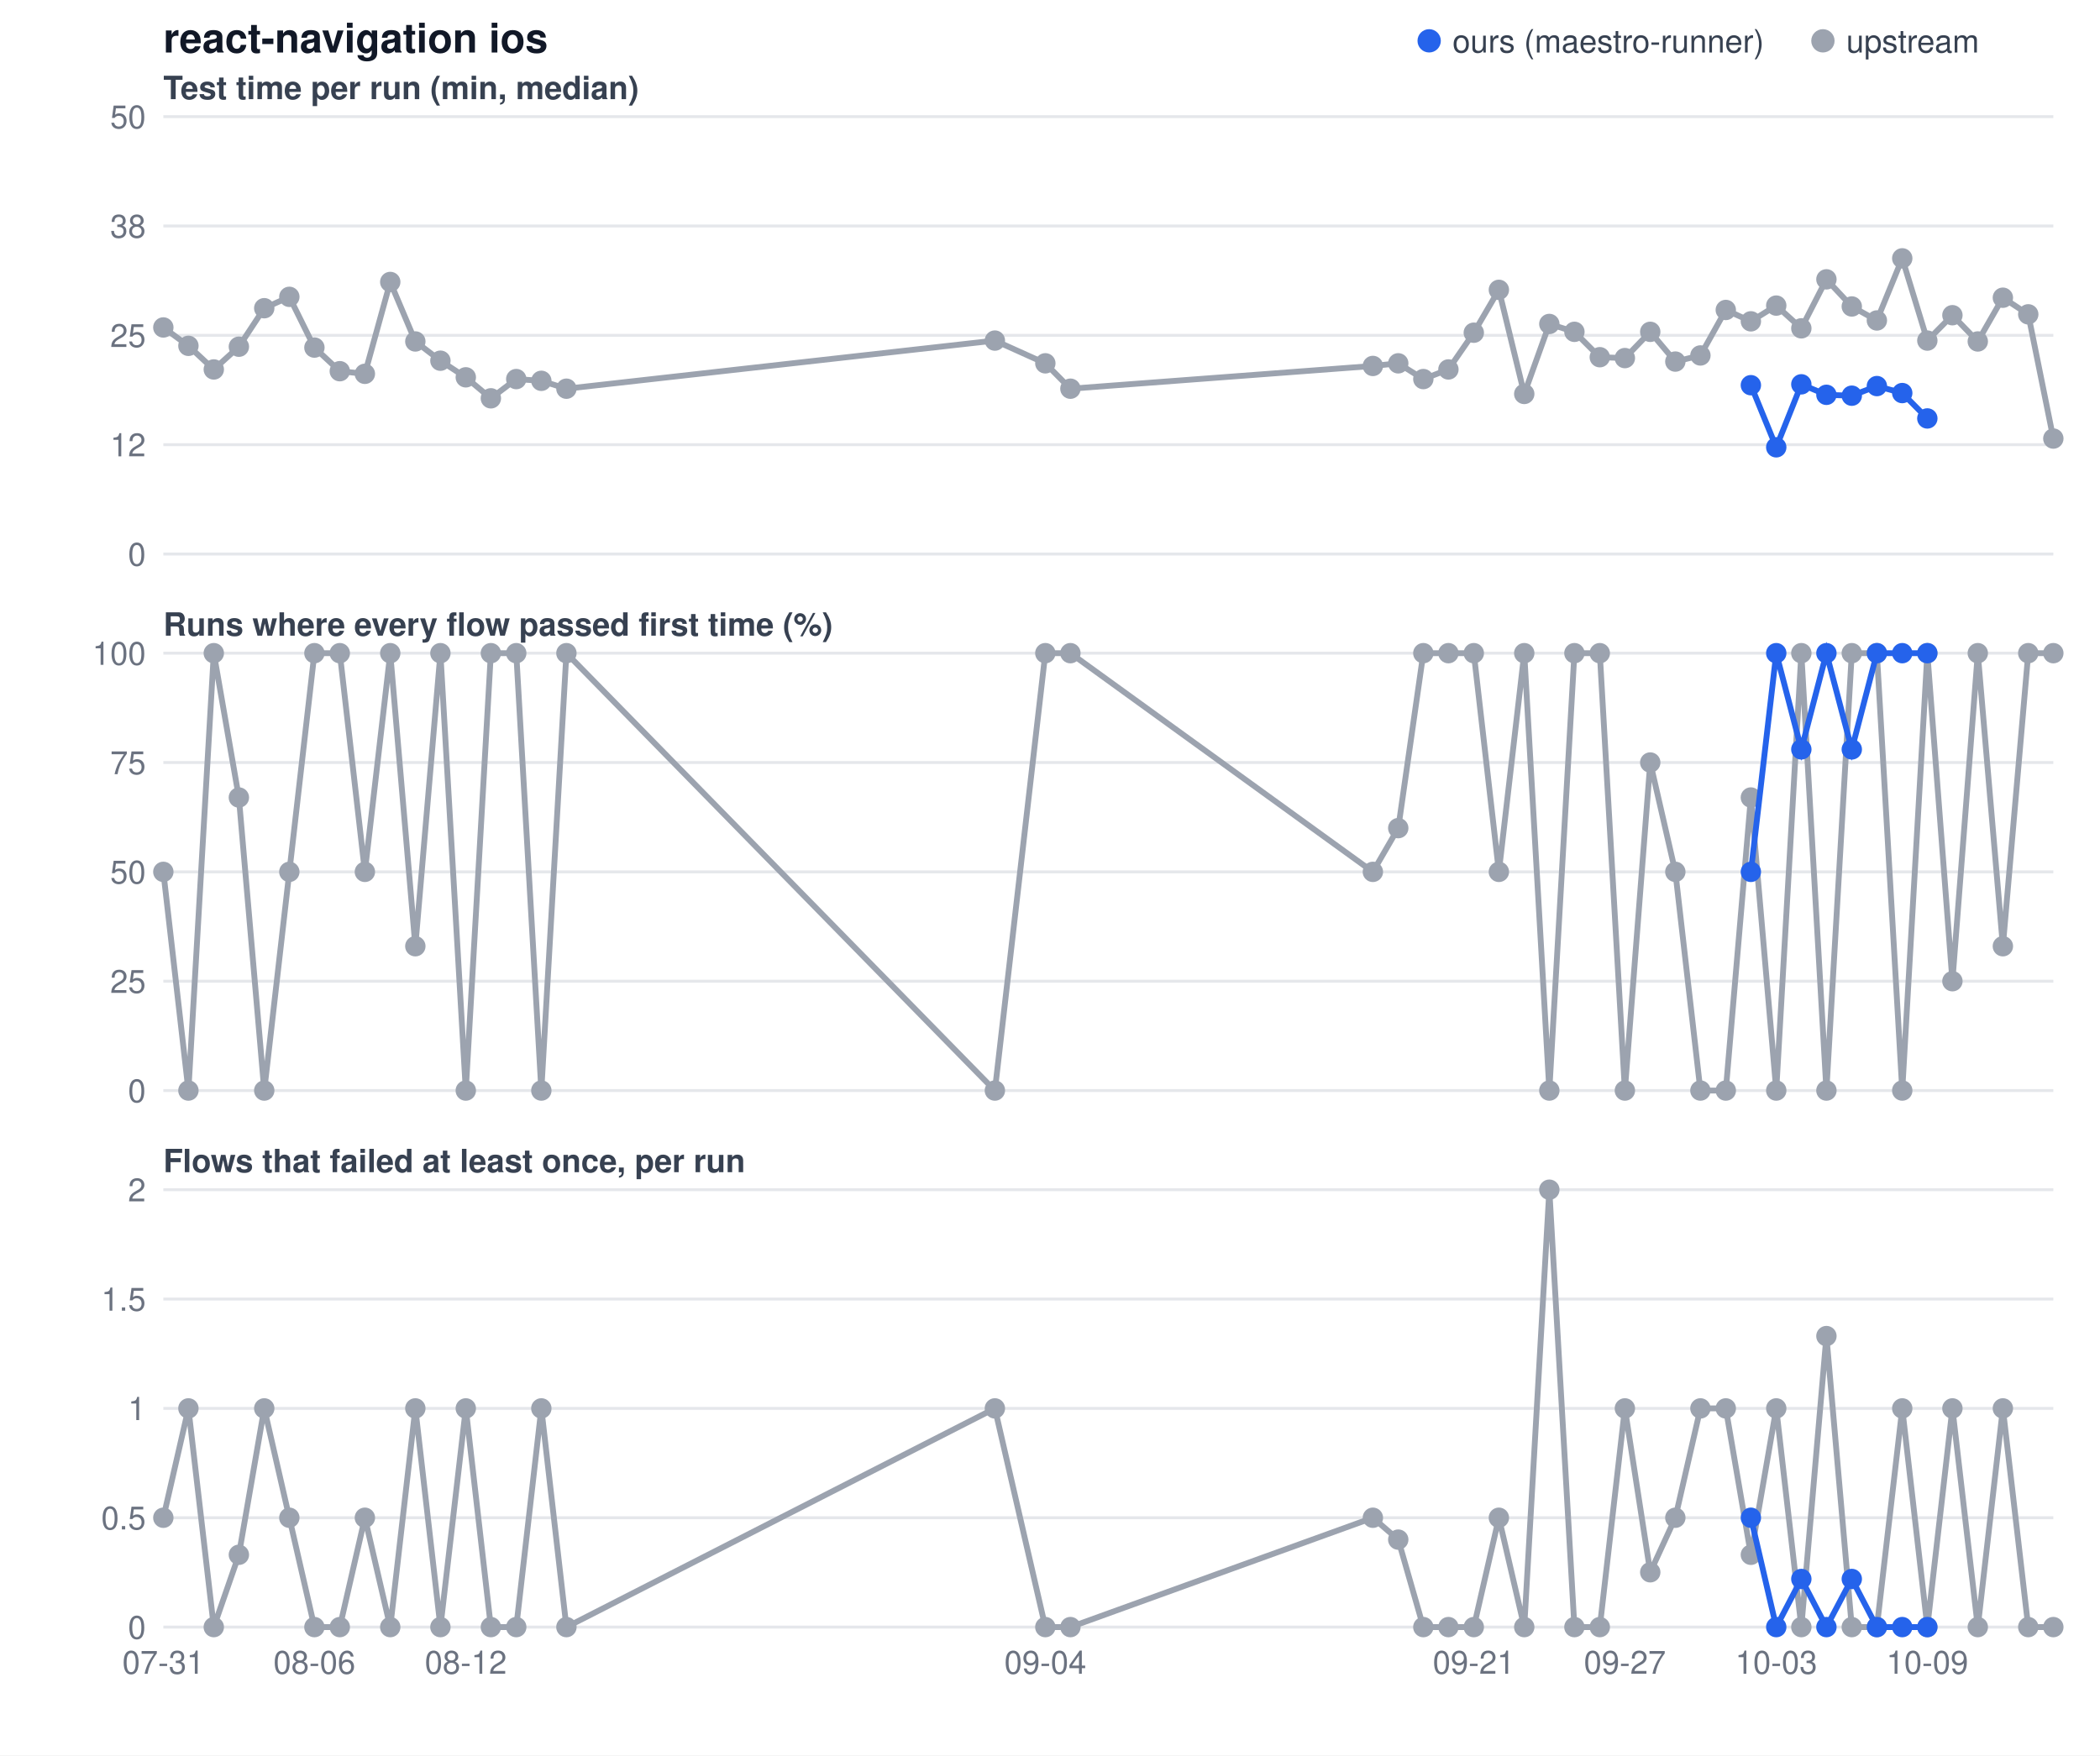
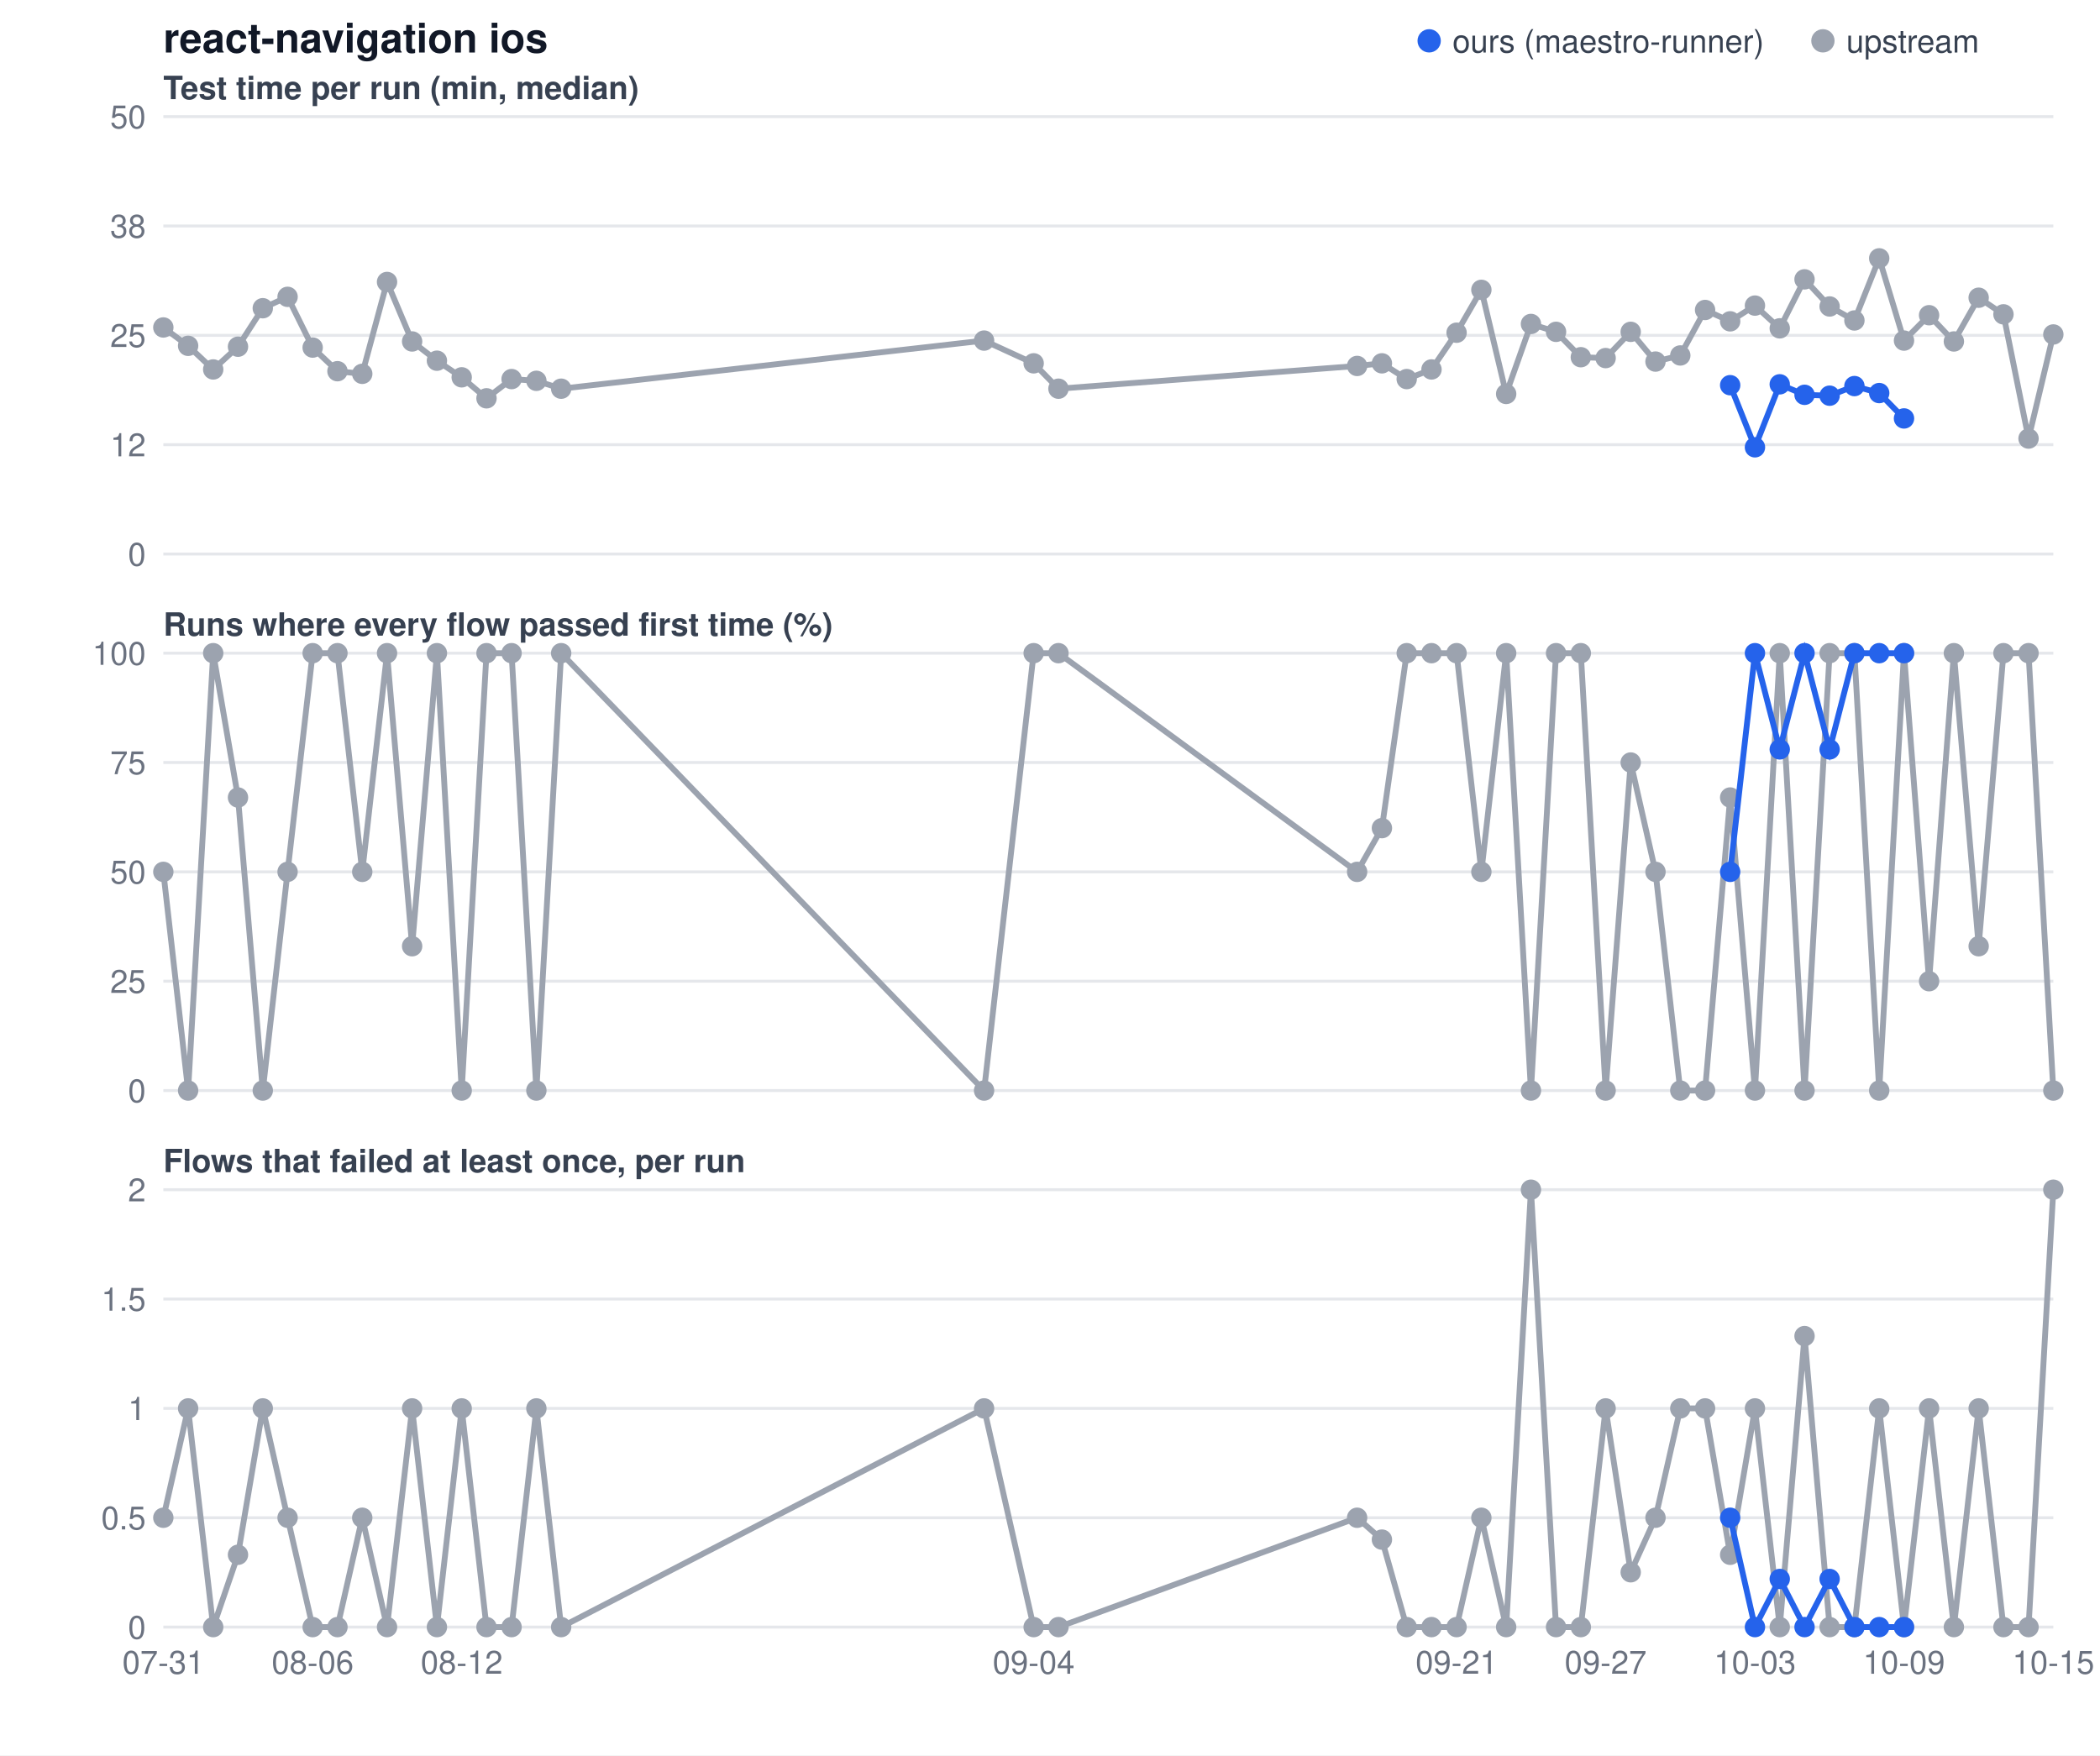
<svg xmlns="http://www.w3.org/2000/svg" width="720" height="602" font-family="-apple-system,Segoe UI,Helvetica,Arial,sans-serif" font-size="11">
  <rect width="100%" height="100%" fill="#ffffff" />
  <text x="56" y="18" font-size="14" font-weight="600" fill="#111827">react-navigation ios</text>
  <circle cx="490" cy="14" r="4" fill="#2563eb" />
  <text x="498" y="18" fill="#374151">ours (maestro-runner)</text>
  <circle cx="625" cy="14" r="4" fill="#9ca3af" />
  <text x="633" y="18" fill="#374151">upstream</text>
  <text x="56" y="34" fill="#374151" font-weight="600">Test time per run (min, median)</text>
  <line x1="56" x2="704" y1="190.0" y2="190.0" stroke="#e5e7eb" />
  <text x="50" y="194.0" text-anchor="end" fill="#6b7280">0</text>
  <line x1="56" x2="704" y1="152.5" y2="152.5" stroke="#e5e7eb" />
  <text x="50" y="156.5" text-anchor="end" fill="#6b7280">12</text>
  <line x1="56" x2="704" y1="115.0" y2="115.0" stroke="#e5e7eb" />
  <text x="50" y="119.0" text-anchor="end" fill="#6b7280">25</text>
  <line x1="56" x2="704" y1="77.5" y2="77.5" stroke="#e5e7eb" />
  <text x="50" y="81.5" text-anchor="end" fill="#6b7280">38</text>
  <line x1="56" x2="704" y1="40.0" y2="40.0" stroke="#e5e7eb" />
  <text x="50" y="44.0" text-anchor="end" fill="#6b7280">50</text>
-   <polyline fill="none" stroke="#9ca3af" stroke-width="2" points="56.0,112.3 64.6,118.6 73.3,126.7 81.9,118.9 90.6,105.7 99.2,101.8 107.8,119.2 116.5,127.3 125.1,128.2 133.8,96.7 142.4,117.1 151.0,123.7 159.7,129.4 168.3,136.6 177.0,130.0 185.6,130.6 194.2,133.3 341.1,116.8 358.4,124.6 367.0,133.3 470.7,125.5 479.4,124.6 488.0,130.0 496.6,126.7 505.3,114.1 513.9,99.4 522.6,135.1 531.2,111.1 539.8,113.8 548.5,122.5 557.1,122.8 565.8,113.8 574.4,124.0 583.0,121.9 591.7,106.3 600.3,110.2 609.0,104.8 617.6,112.6 626.2,95.8 634.9,105.1 643.5,109.9 652.2,88.6 660.8,116.8 669.4,108.1 678.1,117.1 686.7,102.1 695.4,107.8 704.0,150.4" />
+   <polyline fill="none" stroke="#9ca3af" stroke-width="2" points="56.0,112.3 64.5,118.6 73.1,126.7 81.6,118.9 90.1,105.7 98.6,101.8 107.2,119.2 115.7,127.3 124.2,128.2 132.7,96.7 141.3,117.1 149.8,123.7 158.3,129.4 166.8,136.6 175.4,130.0 183.9,130.6 192.4,133.3 337.4,116.8 354.4,124.6 362.9,133.3 465.3,125.5 473.8,124.6 482.3,130.0 490.8,126.7 499.4,114.1 507.9,99.4 516.4,135.1 524.9,111.1 533.5,113.8 542.0,122.5 550.5,122.8 559.1,113.8 567.6,124.0 576.1,121.9 584.6,106.3 593.2,110.2 601.7,104.8 610.2,112.6 618.7,95.8 627.3,105.1 635.8,109.9 644.3,88.6 652.8,116.8 661.4,108.1 669.9,117.1 678.4,102.1 686.9,107.8 695.5,150.4 704.0,114.7" />
  <circle cx="56.0" cy="112.3" r="3.5" fill="#9ca3af" />
-   <circle cx="64.6" cy="118.6" r="3.5" fill="#9ca3af" />
-   <circle cx="73.3" cy="126.7" r="3.5" fill="#9ca3af" />
-   <circle cx="81.9" cy="118.9" r="3.5" fill="#9ca3af" />
-   <circle cx="90.6" cy="105.7" r="3.5" fill="#9ca3af" />
-   <circle cx="99.2" cy="101.8" r="3.5" fill="#9ca3af" />
-   <circle cx="107.8" cy="119.2" r="3.5" fill="#9ca3af" />
-   <circle cx="116.5" cy="127.3" r="3.5" fill="#9ca3af" />
-   <circle cx="125.1" cy="128.2" r="3.5" fill="#9ca3af" />
-   <circle cx="133.8" cy="96.7" r="3.5" fill="#9ca3af" />
-   <circle cx="142.4" cy="117.1" r="3.5" fill="#9ca3af" />
-   <circle cx="151.0" cy="123.7" r="3.5" fill="#9ca3af" />
-   <circle cx="159.7" cy="129.4" r="3.5" fill="#9ca3af" />
-   <circle cx="168.3" cy="136.6" r="3.5" fill="#9ca3af" />
-   <circle cx="177.0" cy="130.0" r="3.5" fill="#9ca3af" />
-   <circle cx="185.6" cy="130.6" r="3.5" fill="#9ca3af" />
-   <circle cx="194.2" cy="133.3" r="3.5" fill="#9ca3af" />
-   <circle cx="341.1" cy="116.8" r="3.5" fill="#9ca3af" />
-   <circle cx="358.4" cy="124.6" r="3.5" fill="#9ca3af" />
-   <circle cx="367.0" cy="133.3" r="3.5" fill="#9ca3af" />
-   <circle cx="470.7" cy="125.5" r="3.5" fill="#9ca3af" />
-   <circle cx="479.4" cy="124.6" r="3.5" fill="#9ca3af" />
-   <circle cx="488.0" cy="130.0" r="3.5" fill="#9ca3af" />
-   <circle cx="496.6" cy="126.7" r="3.5" fill="#9ca3af" />
-   <circle cx="505.3" cy="114.1" r="3.5" fill="#9ca3af" />
-   <circle cx="513.9" cy="99.4" r="3.5" fill="#9ca3af" />
-   <circle cx="522.6" cy="135.1" r="3.5" fill="#9ca3af" />
-   <circle cx="531.2" cy="111.1" r="3.5" fill="#9ca3af" />
-   <circle cx="539.8" cy="113.8" r="3.5" fill="#9ca3af" />
-   <circle cx="548.5" cy="122.5" r="3.5" fill="#9ca3af" />
-   <circle cx="557.1" cy="122.8" r="3.5" fill="#9ca3af" />
-   <circle cx="565.8" cy="113.8" r="3.5" fill="#9ca3af" />
-   <circle cx="574.4" cy="124.0" r="3.5" fill="#9ca3af" />
-   <circle cx="583.0" cy="121.9" r="3.5" fill="#9ca3af" />
-   <circle cx="591.7" cy="106.3" r="3.5" fill="#9ca3af" />
-   <circle cx="600.3" cy="110.2" r="3.5" fill="#9ca3af" />
-   <circle cx="609.0" cy="104.8" r="3.5" fill="#9ca3af" />
-   <circle cx="617.6" cy="112.6" r="3.5" fill="#9ca3af" />
-   <circle cx="626.2" cy="95.8" r="3.5" fill="#9ca3af" />
-   <circle cx="634.9" cy="105.1" r="3.5" fill="#9ca3af" />
-   <circle cx="643.5" cy="109.9" r="3.5" fill="#9ca3af" />
-   <circle cx="652.2" cy="88.6" r="3.5" fill="#9ca3af" />
-   <circle cx="660.8" cy="116.8" r="3.5" fill="#9ca3af" />
-   <circle cx="669.4" cy="108.1" r="3.5" fill="#9ca3af" />
-   <circle cx="678.1" cy="117.1" r="3.5" fill="#9ca3af" />
-   <circle cx="686.7" cy="102.1" r="3.5" fill="#9ca3af" />
-   <circle cx="695.4" cy="107.8" r="3.5" fill="#9ca3af" />
-   <circle cx="704.0" cy="150.4" r="3.5" fill="#9ca3af" />
-   <polyline fill="none" stroke="#2563eb" stroke-width="2" points="600.3,132.1 609.0,153.4 617.6,131.8 626.2,135.4 634.9,135.7 643.5,132.4 652.2,134.8 660.8,143.5" />
-   <circle cx="600.3" cy="132.1" r="3.5" fill="#2563eb" />
-   <circle cx="609.0" cy="153.4" r="3.5" fill="#2563eb" />
-   <circle cx="617.6" cy="131.8" r="3.5" fill="#2563eb" />
-   <circle cx="626.2" cy="135.4" r="3.5" fill="#2563eb" />
-   <circle cx="634.9" cy="135.7" r="3.5" fill="#2563eb" />
-   <circle cx="643.5" cy="132.4" r="3.5" fill="#2563eb" />
-   <circle cx="652.2" cy="134.8" r="3.5" fill="#2563eb" />
-   <circle cx="660.8" cy="143.5" r="3.5" fill="#2563eb" />
+   <circle cx="64.5" cy="118.6" r="3.5" fill="#9ca3af" />
+   <circle cx="73.1" cy="126.7" r="3.5" fill="#9ca3af" />
+   <circle cx="81.6" cy="118.9" r="3.5" fill="#9ca3af" />
+   <circle cx="90.1" cy="105.7" r="3.5" fill="#9ca3af" />
+   <circle cx="98.6" cy="101.8" r="3.5" fill="#9ca3af" />
+   <circle cx="107.2" cy="119.2" r="3.5" fill="#9ca3af" />
+   <circle cx="115.7" cy="127.3" r="3.5" fill="#9ca3af" />
+   <circle cx="124.2" cy="128.2" r="3.5" fill="#9ca3af" />
+   <circle cx="132.7" cy="96.7" r="3.5" fill="#9ca3af" />
+   <circle cx="141.3" cy="117.1" r="3.5" fill="#9ca3af" />
+   <circle cx="149.8" cy="123.7" r="3.5" fill="#9ca3af" />
+   <circle cx="158.3" cy="129.4" r="3.5" fill="#9ca3af" />
+   <circle cx="166.8" cy="136.6" r="3.5" fill="#9ca3af" />
+   <circle cx="175.4" cy="130.0" r="3.5" fill="#9ca3af" />
+   <circle cx="183.9" cy="130.6" r="3.5" fill="#9ca3af" />
+   <circle cx="192.4" cy="133.3" r="3.5" fill="#9ca3af" />
+   <circle cx="337.4" cy="116.8" r="3.5" fill="#9ca3af" />
+   <circle cx="354.4" cy="124.6" r="3.5" fill="#9ca3af" />
+   <circle cx="362.9" cy="133.3" r="3.5" fill="#9ca3af" />
+   <circle cx="465.3" cy="125.5" r="3.5" fill="#9ca3af" />
+   <circle cx="473.8" cy="124.6" r="3.5" fill="#9ca3af" />
+   <circle cx="482.3" cy="130.0" r="3.5" fill="#9ca3af" />
+   <circle cx="490.8" cy="126.7" r="3.5" fill="#9ca3af" />
+   <circle cx="499.4" cy="114.1" r="3.5" fill="#9ca3af" />
+   <circle cx="507.9" cy="99.4" r="3.5" fill="#9ca3af" />
+   <circle cx="516.4" cy="135.1" r="3.5" fill="#9ca3af" />
+   <circle cx="524.9" cy="111.1" r="3.5" fill="#9ca3af" />
+   <circle cx="533.5" cy="113.8" r="3.5" fill="#9ca3af" />
+   <circle cx="542.0" cy="122.5" r="3.5" fill="#9ca3af" />
+   <circle cx="550.5" cy="122.8" r="3.5" fill="#9ca3af" />
+   <circle cx="559.1" cy="113.8" r="3.5" fill="#9ca3af" />
+   <circle cx="567.6" cy="124.0" r="3.5" fill="#9ca3af" />
+   <circle cx="576.1" cy="121.9" r="3.5" fill="#9ca3af" />
+   <circle cx="584.6" cy="106.3" r="3.5" fill="#9ca3af" />
+   <circle cx="593.2" cy="110.2" r="3.5" fill="#9ca3af" />
+   <circle cx="601.7" cy="104.8" r="3.5" fill="#9ca3af" />
+   <circle cx="610.2" cy="112.6" r="3.5" fill="#9ca3af" />
+   <circle cx="618.7" cy="95.8" r="3.5" fill="#9ca3af" />
+   <circle cx="627.3" cy="105.1" r="3.5" fill="#9ca3af" />
+   <circle cx="635.8" cy="109.9" r="3.5" fill="#9ca3af" />
+   <circle cx="644.3" cy="88.6" r="3.5" fill="#9ca3af" />
+   <circle cx="652.8" cy="116.8" r="3.5" fill="#9ca3af" />
+   <circle cx="661.4" cy="108.1" r="3.5" fill="#9ca3af" />
+   <circle cx="669.9" cy="117.1" r="3.5" fill="#9ca3af" />
+   <circle cx="678.4" cy="102.1" r="3.5" fill="#9ca3af" />
+   <circle cx="686.9" cy="107.8" r="3.5" fill="#9ca3af" />
+   <circle cx="695.5" cy="150.4" r="3.5" fill="#9ca3af" />
+   <circle cx="704.0" cy="114.7" r="3.5" fill="#9ca3af" />
+   <polyline fill="none" stroke="#2563eb" stroke-width="2" points="593.2,132.1 601.7,153.4 610.2,131.8 618.7,135.4 627.3,135.7 635.8,132.4 644.3,134.8 652.8,143.5" />
+   <circle cx="593.2" cy="132.1" r="3.5" fill="#2563eb" />
+   <circle cx="601.7" cy="153.4" r="3.5" fill="#2563eb" />
+   <circle cx="610.2" cy="131.8" r="3.5" fill="#2563eb" />
+   <circle cx="618.7" cy="135.4" r="3.5" fill="#2563eb" />
+   <circle cx="627.3" cy="135.7" r="3.5" fill="#2563eb" />
+   <circle cx="635.8" cy="132.4" r="3.5" fill="#2563eb" />
+   <circle cx="644.3" cy="134.8" r="3.5" fill="#2563eb" />
+   <circle cx="652.8" cy="143.5" r="3.5" fill="#2563eb" />
  <text x="56" y="218" fill="#374151" font-weight="600">Runs where every flow passed first time (%)</text>
  <line x1="56" x2="704" y1="374.0" y2="374.0" stroke="#e5e7eb" />
  <text x="50" y="378.0" text-anchor="end" fill="#6b7280">0</text>
  <line x1="56" x2="704" y1="336.5" y2="336.5" stroke="#e5e7eb" />
  <text x="50" y="340.5" text-anchor="end" fill="#6b7280">25</text>
  <line x1="56" x2="704" y1="299.0" y2="299.0" stroke="#e5e7eb" />
  <text x="50" y="303.0" text-anchor="end" fill="#6b7280">50</text>
  <line x1="56" x2="704" y1="261.5" y2="261.5" stroke="#e5e7eb" />
  <text x="50" y="265.5" text-anchor="end" fill="#6b7280">75</text>
  <line x1="56" x2="704" y1="224.0" y2="224.0" stroke="#e5e7eb" />
  <text x="50" y="228.0" text-anchor="end" fill="#6b7280">100</text>
-   <polyline fill="none" stroke="#9ca3af" stroke-width="2" points="56.0,299.0 64.6,374.0 73.3,224.0 81.9,273.5 90.6,374.0 99.2,299.0 107.8,224.0 116.5,224.0 125.1,299.0 133.8,224.0 142.4,324.5 151.0,224.0 159.7,374.0 168.3,224.0 177.0,224.0 185.6,374.0 194.2,224.0 341.1,374.0 358.4,224.0 367.0,224.0 470.7,299.0 479.4,284.0 488.0,224.0 496.6,224.0 505.3,224.0 513.9,299.0 522.6,224.0 531.2,374.0 539.8,224.0 548.5,224.0 557.1,374.0 565.8,261.5 574.4,299.0 583.0,374.0 591.7,374.0 600.3,273.5 609.0,374.0 617.6,224.0 626.2,374.0 634.9,224.0 643.5,224.0 652.2,374.0 660.8,224.0 669.4,336.5 678.1,224.0 686.7,324.5 695.4,224.0 704.0,224.0" />
+   <polyline fill="none" stroke="#9ca3af" stroke-width="2" points="56.0,299.0 64.5,374.0 73.1,224.0 81.6,273.5 90.1,374.0 98.6,299.0 107.2,224.0 115.7,224.0 124.2,299.0 132.7,224.0 141.3,324.5 149.8,224.0 158.3,374.0 166.8,224.0 175.4,224.0 183.9,374.0 192.4,224.0 337.4,374.0 354.4,224.0 362.9,224.0 465.3,299.0 473.8,284.0 482.3,224.0 490.8,224.0 499.4,224.0 507.9,299.0 516.4,224.0 524.9,374.0 533.5,224.0 542.0,224.0 550.5,374.0 559.1,261.5 567.6,299.0 576.1,374.0 584.6,374.0 593.2,273.5 601.7,374.0 610.2,224.0 618.7,374.0 627.3,224.0 635.8,224.0 644.3,374.0 652.8,224.0 661.4,336.5 669.9,224.0 678.4,324.5 686.9,224.0 695.5,224.0 704.0,374.0" />
  <circle cx="56.0" cy="299.0" r="3.5" fill="#9ca3af" />
-   <circle cx="64.6" cy="374.0" r="3.5" fill="#9ca3af" />
-   <circle cx="73.3" cy="224.0" r="3.5" fill="#9ca3af" />
-   <circle cx="81.9" cy="273.5" r="3.5" fill="#9ca3af" />
-   <circle cx="90.6" cy="374.0" r="3.5" fill="#9ca3af" />
-   <circle cx="99.2" cy="299.0" r="3.5" fill="#9ca3af" />
-   <circle cx="107.8" cy="224.0" r="3.5" fill="#9ca3af" />
-   <circle cx="116.5" cy="224.0" r="3.5" fill="#9ca3af" />
-   <circle cx="125.1" cy="299.0" r="3.5" fill="#9ca3af" />
-   <circle cx="133.8" cy="224.0" r="3.5" fill="#9ca3af" />
-   <circle cx="142.4" cy="324.5" r="3.5" fill="#9ca3af" />
-   <circle cx="151.0" cy="224.0" r="3.5" fill="#9ca3af" />
-   <circle cx="159.7" cy="374.0" r="3.5" fill="#9ca3af" />
-   <circle cx="168.3" cy="224.0" r="3.5" fill="#9ca3af" />
-   <circle cx="177.0" cy="224.0" r="3.5" fill="#9ca3af" />
-   <circle cx="185.6" cy="374.0" r="3.5" fill="#9ca3af" />
-   <circle cx="194.2" cy="224.0" r="3.5" fill="#9ca3af" />
-   <circle cx="341.1" cy="374.0" r="3.5" fill="#9ca3af" />
-   <circle cx="358.4" cy="224.0" r="3.5" fill="#9ca3af" />
-   <circle cx="367.0" cy="224.0" r="3.5" fill="#9ca3af" />
-   <circle cx="470.7" cy="299.0" r="3.5" fill="#9ca3af" />
-   <circle cx="479.4" cy="284.0" r="3.5" fill="#9ca3af" />
-   <circle cx="488.0" cy="224.0" r="3.5" fill="#9ca3af" />
-   <circle cx="496.6" cy="224.0" r="3.5" fill="#9ca3af" />
-   <circle cx="505.3" cy="224.0" r="3.5" fill="#9ca3af" />
-   <circle cx="513.9" cy="299.0" r="3.5" fill="#9ca3af" />
-   <circle cx="522.6" cy="224.0" r="3.5" fill="#9ca3af" />
-   <circle cx="531.2" cy="374.0" r="3.5" fill="#9ca3af" />
-   <circle cx="539.8" cy="224.0" r="3.5" fill="#9ca3af" />
-   <circle cx="548.5" cy="224.0" r="3.5" fill="#9ca3af" />
-   <circle cx="557.1" cy="374.0" r="3.5" fill="#9ca3af" />
-   <circle cx="565.8" cy="261.5" r="3.5" fill="#9ca3af" />
-   <circle cx="574.4" cy="299.0" r="3.5" fill="#9ca3af" />
-   <circle cx="583.0" cy="374.0" r="3.5" fill="#9ca3af" />
-   <circle cx="591.7" cy="374.0" r="3.5" fill="#9ca3af" />
-   <circle cx="600.3" cy="273.5" r="3.5" fill="#9ca3af" />
-   <circle cx="609.0" cy="374.0" r="3.5" fill="#9ca3af" />
-   <circle cx="617.6" cy="224.0" r="3.5" fill="#9ca3af" />
-   <circle cx="626.2" cy="374.0" r="3.5" fill="#9ca3af" />
-   <circle cx="634.9" cy="224.0" r="3.5" fill="#9ca3af" />
-   <circle cx="643.5" cy="224.0" r="3.5" fill="#9ca3af" />
-   <circle cx="652.2" cy="374.0" r="3.5" fill="#9ca3af" />
-   <circle cx="660.8" cy="224.0" r="3.5" fill="#9ca3af" />
-   <circle cx="669.4" cy="336.5" r="3.5" fill="#9ca3af" />
-   <circle cx="678.1" cy="224.0" r="3.5" fill="#9ca3af" />
-   <circle cx="686.7" cy="324.5" r="3.5" fill="#9ca3af" />
-   <circle cx="695.4" cy="224.0" r="3.5" fill="#9ca3af" />
-   <circle cx="704.0" cy="224.0" r="3.5" fill="#9ca3af" />
-   <polyline fill="none" stroke="#2563eb" stroke-width="2" points="600.3,299.0 609.0,224.0 617.6,257.0 626.2,224.0 634.9,257.0 643.5,224.0 652.2,224.0 660.8,224.0" />
-   <circle cx="600.3" cy="299.0" r="3.5" fill="#2563eb" />
-   <circle cx="609.0" cy="224.0" r="3.5" fill="#2563eb" />
-   <circle cx="617.6" cy="257.0" r="3.5" fill="#2563eb" />
-   <circle cx="626.2" cy="224.0" r="3.5" fill="#2563eb" />
-   <circle cx="634.9" cy="257.0" r="3.5" fill="#2563eb" />
-   <circle cx="643.5" cy="224.0" r="3.5" fill="#2563eb" />
-   <circle cx="652.2" cy="224.0" r="3.5" fill="#2563eb" />
-   <circle cx="660.8" cy="224.0" r="3.5" fill="#2563eb" />
+   <circle cx="64.5" cy="374.0" r="3.5" fill="#9ca3af" />
+   <circle cx="73.1" cy="224.0" r="3.5" fill="#9ca3af" />
+   <circle cx="81.6" cy="273.5" r="3.5" fill="#9ca3af" />
+   <circle cx="90.1" cy="374.0" r="3.5" fill="#9ca3af" />
+   <circle cx="98.6" cy="299.0" r="3.5" fill="#9ca3af" />
+   <circle cx="107.2" cy="224.0" r="3.5" fill="#9ca3af" />
+   <circle cx="115.7" cy="224.0" r="3.5" fill="#9ca3af" />
+   <circle cx="124.2" cy="299.0" r="3.5" fill="#9ca3af" />
+   <circle cx="132.7" cy="224.0" r="3.5" fill="#9ca3af" />
+   <circle cx="141.3" cy="324.5" r="3.5" fill="#9ca3af" />
+   <circle cx="149.8" cy="224.0" r="3.5" fill="#9ca3af" />
+   <circle cx="158.3" cy="374.0" r="3.5" fill="#9ca3af" />
+   <circle cx="166.8" cy="224.0" r="3.5" fill="#9ca3af" />
+   <circle cx="175.4" cy="224.0" r="3.5" fill="#9ca3af" />
+   <circle cx="183.9" cy="374.0" r="3.5" fill="#9ca3af" />
+   <circle cx="192.4" cy="224.0" r="3.5" fill="#9ca3af" />
+   <circle cx="337.4" cy="374.0" r="3.5" fill="#9ca3af" />
+   <circle cx="354.4" cy="224.0" r="3.5" fill="#9ca3af" />
+   <circle cx="362.9" cy="224.0" r="3.5" fill="#9ca3af" />
+   <circle cx="465.3" cy="299.0" r="3.5" fill="#9ca3af" />
+   <circle cx="473.8" cy="284.0" r="3.5" fill="#9ca3af" />
+   <circle cx="482.3" cy="224.0" r="3.5" fill="#9ca3af" />
+   <circle cx="490.8" cy="224.0" r="3.5" fill="#9ca3af" />
+   <circle cx="499.4" cy="224.0" r="3.5" fill="#9ca3af" />
+   <circle cx="507.9" cy="299.0" r="3.5" fill="#9ca3af" />
+   <circle cx="516.4" cy="224.0" r="3.5" fill="#9ca3af" />
+   <circle cx="524.9" cy="374.0" r="3.5" fill="#9ca3af" />
+   <circle cx="533.5" cy="224.0" r="3.5" fill="#9ca3af" />
+   <circle cx="542.0" cy="224.0" r="3.5" fill="#9ca3af" />
+   <circle cx="550.5" cy="374.0" r="3.5" fill="#9ca3af" />
+   <circle cx="559.1" cy="261.5" r="3.5" fill="#9ca3af" />
+   <circle cx="567.6" cy="299.0" r="3.5" fill="#9ca3af" />
+   <circle cx="576.1" cy="374.0" r="3.5" fill="#9ca3af" />
+   <circle cx="584.6" cy="374.0" r="3.5" fill="#9ca3af" />
+   <circle cx="593.2" cy="273.5" r="3.5" fill="#9ca3af" />
+   <circle cx="601.7" cy="374.0" r="3.5" fill="#9ca3af" />
+   <circle cx="610.2" cy="224.0" r="3.5" fill="#9ca3af" />
+   <circle cx="618.7" cy="374.0" r="3.5" fill="#9ca3af" />
+   <circle cx="627.3" cy="224.0" r="3.5" fill="#9ca3af" />
+   <circle cx="635.8" cy="224.0" r="3.5" fill="#9ca3af" />
+   <circle cx="644.3" cy="374.0" r="3.5" fill="#9ca3af" />
+   <circle cx="652.8" cy="224.0" r="3.5" fill="#9ca3af" />
+   <circle cx="661.4" cy="336.5" r="3.5" fill="#9ca3af" />
+   <circle cx="669.9" cy="224.0" r="3.5" fill="#9ca3af" />
+   <circle cx="678.4" cy="324.5" r="3.5" fill="#9ca3af" />
+   <circle cx="686.9" cy="224.0" r="3.5" fill="#9ca3af" />
+   <circle cx="695.5" cy="224.0" r="3.5" fill="#9ca3af" />
+   <circle cx="704.0" cy="374.0" r="3.5" fill="#9ca3af" />
+   <polyline fill="none" stroke="#2563eb" stroke-width="2" points="593.2,299.0 601.7,224.0 610.2,257.0 618.7,224.0 627.3,257.0 635.8,224.0 644.3,224.0 652.8,224.0" />
+   <circle cx="593.2" cy="299.0" r="3.5" fill="#2563eb" />
+   <circle cx="601.7" cy="224.0" r="3.5" fill="#2563eb" />
+   <circle cx="610.2" cy="257.0" r="3.5" fill="#2563eb" />
+   <circle cx="618.7" cy="224.0" r="3.5" fill="#2563eb" />
+   <circle cx="627.3" cy="257.0" r="3.5" fill="#2563eb" />
+   <circle cx="635.8" cy="224.0" r="3.5" fill="#2563eb" />
+   <circle cx="644.3" cy="224.0" r="3.5" fill="#2563eb" />
+   <circle cx="652.8" cy="224.0" r="3.5" fill="#2563eb" />
  <text x="56" y="402" fill="#374151" font-weight="600">Flows that failed at least once, per run</text>
  <line x1="56" x2="704" y1="558.0" y2="558.0" stroke="#e5e7eb" />
  <text x="50" y="562.0" text-anchor="end" fill="#6b7280">0</text>
  <line x1="56" x2="704" y1="520.5" y2="520.5" stroke="#e5e7eb" />
  <text x="50" y="524.5" text-anchor="end" fill="#6b7280">0.5</text>
  <line x1="56" x2="704" y1="483.0" y2="483.0" stroke="#e5e7eb" />
  <text x="50" y="487.0" text-anchor="end" fill="#6b7280">1</text>
  <line x1="56" x2="704" y1="445.5" y2="445.5" stroke="#e5e7eb" />
  <text x="50" y="449.5" text-anchor="end" fill="#6b7280">1.5</text>
  <line x1="56" x2="704" y1="408.0" y2="408.0" stroke="#e5e7eb" />
  <text x="50" y="412.0" text-anchor="end" fill="#6b7280">2</text>
-   <polyline fill="none" stroke="#9ca3af" stroke-width="2" points="56.0,520.5 64.6,483.0 73.3,558.0 81.9,533.2 90.6,483.0 99.2,520.5 107.8,558.0 116.5,558.0 125.1,520.5 133.8,558.0 142.4,483.0 151.0,558.0 159.7,483.0 168.3,558.0 177.0,558.0 185.6,483.0 194.2,558.0 341.1,483.0 358.4,558.0 367.0,558.0 470.7,520.5 479.4,528.0 488.0,558.0 496.6,558.0 505.3,558.0 513.9,520.5 522.6,558.0 531.2,408.0 539.8,558.0 548.5,558.0 557.1,483.0 565.8,539.2 574.4,520.5 583.0,483.0 591.7,483.0 600.3,533.2 609.0,483.0 617.6,558.0 626.2,458.2 634.9,558.0 643.5,558.0 652.2,483.0 660.8,558.0 669.4,483.0 678.1,558.0 686.7,483.0 695.4,558.0 704.0,558.0" />
+   <polyline fill="none" stroke="#9ca3af" stroke-width="2" points="56.0,520.5 64.5,483.0 73.1,558.0 81.6,533.2 90.1,483.0 98.6,520.5 107.2,558.0 115.7,558.0 124.2,520.5 132.7,558.0 141.3,483.0 149.8,558.0 158.3,483.0 166.8,558.0 175.4,558.0 183.9,483.0 192.4,558.0 337.4,483.0 354.4,558.0 362.9,558.0 465.3,520.5 473.8,528.0 482.3,558.0 490.8,558.0 499.4,558.0 507.9,520.5 516.4,558.0 524.9,408.0 533.5,558.0 542.0,558.0 550.5,483.0 559.1,539.2 567.6,520.5 576.1,483.0 584.6,483.0 593.2,533.2 601.7,483.0 610.2,558.0 618.7,458.2 627.3,558.0 635.8,558.0 644.3,483.0 652.8,558.0 661.4,483.0 669.9,558.0 678.4,483.0 686.9,558.0 695.5,558.0 704.0,408.0" />
  <circle cx="56.0" cy="520.5" r="3.5" fill="#9ca3af" />
-   <circle cx="64.6" cy="483.0" r="3.5" fill="#9ca3af" />
-   <circle cx="73.3" cy="558.0" r="3.5" fill="#9ca3af" />
-   <circle cx="81.9" cy="533.2" r="3.5" fill="#9ca3af" />
-   <circle cx="90.6" cy="483.0" r="3.5" fill="#9ca3af" />
-   <circle cx="99.2" cy="520.5" r="3.5" fill="#9ca3af" />
-   <circle cx="107.8" cy="558.0" r="3.5" fill="#9ca3af" />
-   <circle cx="116.5" cy="558.0" r="3.5" fill="#9ca3af" />
-   <circle cx="125.1" cy="520.5" r="3.5" fill="#9ca3af" />
-   <circle cx="133.8" cy="558.0" r="3.5" fill="#9ca3af" />
-   <circle cx="142.4" cy="483.0" r="3.5" fill="#9ca3af" />
-   <circle cx="151.0" cy="558.0" r="3.5" fill="#9ca3af" />
-   <circle cx="159.7" cy="483.0" r="3.5" fill="#9ca3af" />
-   <circle cx="168.3" cy="558.0" r="3.5" fill="#9ca3af" />
-   <circle cx="177.0" cy="558.0" r="3.5" fill="#9ca3af" />
-   <circle cx="185.6" cy="483.0" r="3.5" fill="#9ca3af" />
-   <circle cx="194.2" cy="558.0" r="3.5" fill="#9ca3af" />
-   <circle cx="341.1" cy="483.0" r="3.5" fill="#9ca3af" />
-   <circle cx="358.4" cy="558.0" r="3.5" fill="#9ca3af" />
-   <circle cx="367.0" cy="558.0" r="3.5" fill="#9ca3af" />
-   <circle cx="470.7" cy="520.5" r="3.5" fill="#9ca3af" />
-   <circle cx="479.4" cy="528.0" r="3.5" fill="#9ca3af" />
-   <circle cx="488.0" cy="558.0" r="3.5" fill="#9ca3af" />
-   <circle cx="496.6" cy="558.0" r="3.5" fill="#9ca3af" />
-   <circle cx="505.3" cy="558.0" r="3.5" fill="#9ca3af" />
-   <circle cx="513.9" cy="520.5" r="3.5" fill="#9ca3af" />
-   <circle cx="522.6" cy="558.0" r="3.5" fill="#9ca3af" />
-   <circle cx="531.2" cy="408.0" r="3.5" fill="#9ca3af" />
-   <circle cx="539.8" cy="558.0" r="3.5" fill="#9ca3af" />
-   <circle cx="548.5" cy="558.0" r="3.5" fill="#9ca3af" />
-   <circle cx="557.1" cy="483.0" r="3.5" fill="#9ca3af" />
-   <circle cx="565.8" cy="539.2" r="3.5" fill="#9ca3af" />
-   <circle cx="574.4" cy="520.5" r="3.5" fill="#9ca3af" />
-   <circle cx="583.0" cy="483.0" r="3.5" fill="#9ca3af" />
-   <circle cx="591.7" cy="483.0" r="3.5" fill="#9ca3af" />
-   <circle cx="600.3" cy="533.2" r="3.5" fill="#9ca3af" />
-   <circle cx="609.0" cy="483.0" r="3.5" fill="#9ca3af" />
-   <circle cx="617.6" cy="558.0" r="3.5" fill="#9ca3af" />
-   <circle cx="626.2" cy="458.2" r="3.5" fill="#9ca3af" />
-   <circle cx="634.9" cy="558.0" r="3.5" fill="#9ca3af" />
-   <circle cx="643.5" cy="558.0" r="3.5" fill="#9ca3af" />
-   <circle cx="652.2" cy="483.0" r="3.5" fill="#9ca3af" />
-   <circle cx="660.8" cy="558.0" r="3.5" fill="#9ca3af" />
-   <circle cx="669.4" cy="483.0" r="3.5" fill="#9ca3af" />
-   <circle cx="678.1" cy="558.0" r="3.5" fill="#9ca3af" />
-   <circle cx="686.7" cy="483.0" r="3.5" fill="#9ca3af" />
-   <circle cx="695.4" cy="558.0" r="3.5" fill="#9ca3af" />
-   <circle cx="704.0" cy="558.0" r="3.5" fill="#9ca3af" />
-   <polyline fill="none" stroke="#2563eb" stroke-width="2" points="600.3,520.5 609.0,558.0 617.6,541.5 626.2,558.0 634.9,541.5 643.5,558.0 652.2,558.0 660.8,558.0" />
-   <circle cx="600.3" cy="520.5" r="3.5" fill="#2563eb" />
-   <circle cx="609.0" cy="558.0" r="3.5" fill="#2563eb" />
-   <circle cx="617.6" cy="541.5" r="3.5" fill="#2563eb" />
-   <circle cx="626.2" cy="558.0" r="3.5" fill="#2563eb" />
-   <circle cx="634.9" cy="541.5" r="3.5" fill="#2563eb" />
-   <circle cx="643.5" cy="558.0" r="3.5" fill="#2563eb" />
-   <circle cx="652.2" cy="558.0" r="3.5" fill="#2563eb" />
-   <circle cx="660.8" cy="558.0" r="3.5" fill="#2563eb" />
+   <circle cx="64.5" cy="483.0" r="3.5" fill="#9ca3af" />
+   <circle cx="73.1" cy="558.0" r="3.5" fill="#9ca3af" />
+   <circle cx="81.6" cy="533.2" r="3.5" fill="#9ca3af" />
+   <circle cx="90.1" cy="483.0" r="3.5" fill="#9ca3af" />
+   <circle cx="98.6" cy="520.5" r="3.5" fill="#9ca3af" />
+   <circle cx="107.2" cy="558.0" r="3.5" fill="#9ca3af" />
+   <circle cx="115.7" cy="558.0" r="3.5" fill="#9ca3af" />
+   <circle cx="124.2" cy="520.5" r="3.5" fill="#9ca3af" />
+   <circle cx="132.7" cy="558.0" r="3.5" fill="#9ca3af" />
+   <circle cx="141.3" cy="483.0" r="3.5" fill="#9ca3af" />
+   <circle cx="149.8" cy="558.0" r="3.5" fill="#9ca3af" />
+   <circle cx="158.3" cy="483.0" r="3.5" fill="#9ca3af" />
+   <circle cx="166.8" cy="558.0" r="3.5" fill="#9ca3af" />
+   <circle cx="175.4" cy="558.0" r="3.5" fill="#9ca3af" />
+   <circle cx="183.9" cy="483.0" r="3.5" fill="#9ca3af" />
+   <circle cx="192.4" cy="558.0" r="3.5" fill="#9ca3af" />
+   <circle cx="337.4" cy="483.0" r="3.5" fill="#9ca3af" />
+   <circle cx="354.4" cy="558.0" r="3.5" fill="#9ca3af" />
+   <circle cx="362.9" cy="558.0" r="3.5" fill="#9ca3af" />
+   <circle cx="465.3" cy="520.5" r="3.5" fill="#9ca3af" />
+   <circle cx="473.8" cy="528.0" r="3.5" fill="#9ca3af" />
+   <circle cx="482.3" cy="558.0" r="3.5" fill="#9ca3af" />
+   <circle cx="490.8" cy="558.0" r="3.5" fill="#9ca3af" />
+   <circle cx="499.4" cy="558.0" r="3.5" fill="#9ca3af" />
+   <circle cx="507.9" cy="520.5" r="3.5" fill="#9ca3af" />
+   <circle cx="516.4" cy="558.0" r="3.5" fill="#9ca3af" />
+   <circle cx="524.9" cy="408.0" r="3.5" fill="#9ca3af" />
+   <circle cx="533.5" cy="558.0" r="3.5" fill="#9ca3af" />
+   <circle cx="542.0" cy="558.0" r="3.5" fill="#9ca3af" />
+   <circle cx="550.5" cy="483.0" r="3.5" fill="#9ca3af" />
+   <circle cx="559.1" cy="539.2" r="3.5" fill="#9ca3af" />
+   <circle cx="567.6" cy="520.5" r="3.5" fill="#9ca3af" />
+   <circle cx="576.1" cy="483.0" r="3.5" fill="#9ca3af" />
+   <circle cx="584.6" cy="483.0" r="3.5" fill="#9ca3af" />
+   <circle cx="593.2" cy="533.2" r="3.5" fill="#9ca3af" />
+   <circle cx="601.7" cy="483.0" r="3.5" fill="#9ca3af" />
+   <circle cx="610.2" cy="558.0" r="3.5" fill="#9ca3af" />
+   <circle cx="618.7" cy="458.2" r="3.5" fill="#9ca3af" />
+   <circle cx="627.3" cy="558.0" r="3.5" fill="#9ca3af" />
+   <circle cx="635.8" cy="558.0" r="3.5" fill="#9ca3af" />
+   <circle cx="644.3" cy="483.0" r="3.5" fill="#9ca3af" />
+   <circle cx="652.8" cy="558.0" r="3.5" fill="#9ca3af" />
+   <circle cx="661.4" cy="483.0" r="3.5" fill="#9ca3af" />
+   <circle cx="669.9" cy="558.0" r="3.5" fill="#9ca3af" />
+   <circle cx="678.4" cy="483.0" r="3.5" fill="#9ca3af" />
+   <circle cx="686.9" cy="558.0" r="3.5" fill="#9ca3af" />
+   <circle cx="695.5" cy="558.0" r="3.5" fill="#9ca3af" />
+   <circle cx="704.0" cy="408.0" r="3.5" fill="#9ca3af" />
+   <polyline fill="none" stroke="#2563eb" stroke-width="2" points="593.2,520.5 601.7,558.0 610.2,541.5 618.7,558.0 627.3,541.5 635.8,558.0 644.3,558.0 652.8,558.0" />
+   <circle cx="593.2" cy="520.5" r="3.5" fill="#2563eb" />
+   <circle cx="601.7" cy="558.0" r="3.5" fill="#2563eb" />
+   <circle cx="610.2" cy="541.5" r="3.5" fill="#2563eb" />
+   <circle cx="618.7" cy="558.0" r="3.5" fill="#2563eb" />
+   <circle cx="627.3" cy="541.5" r="3.5" fill="#2563eb" />
+   <circle cx="635.8" cy="558.0" r="3.5" fill="#2563eb" />
+   <circle cx="644.3" cy="558.0" r="3.5" fill="#2563eb" />
+   <circle cx="652.8" cy="558.0" r="3.5" fill="#2563eb" />
  <text x="56.0" y="574" text-anchor="middle" fill="#6b7280">07-31</text>
-   <text x="107.8" y="574" text-anchor="middle" fill="#6b7280">08-06</text>
-   <text x="159.7" y="574" text-anchor="middle" fill="#6b7280">08-12</text>
-   <text x="358.4" y="574" text-anchor="middle" fill="#6b7280">09-04</text>
-   <text x="505.3" y="574" text-anchor="middle" fill="#6b7280">09-21</text>
-   <text x="557.1" y="574" text-anchor="middle" fill="#6b7280">09-27</text>
-   <text x="609.0" y="574" text-anchor="middle" fill="#6b7280">10-03</text>
-   <text x="660.8" y="574" text-anchor="middle" fill="#6b7280">10-09</text>
+   <text x="107.2" y="574" text-anchor="middle" fill="#6b7280">08-06</text>
+   <text x="158.3" y="574" text-anchor="middle" fill="#6b7280">08-12</text>
+   <text x="354.4" y="574" text-anchor="middle" fill="#6b7280">09-04</text>
+   <text x="499.4" y="574" text-anchor="middle" fill="#6b7280">09-21</text>
+   <text x="550.5" y="574" text-anchor="middle" fill="#6b7280">09-27</text>
+   <text x="601.7" y="574" text-anchor="middle" fill="#6b7280">10-03</text>
+   <text x="652.8" y="574" text-anchor="middle" fill="#6b7280">10-09</text>
+   <text x="704.0" y="574" text-anchor="middle" fill="#6b7280">10-15</text>
</svg>
